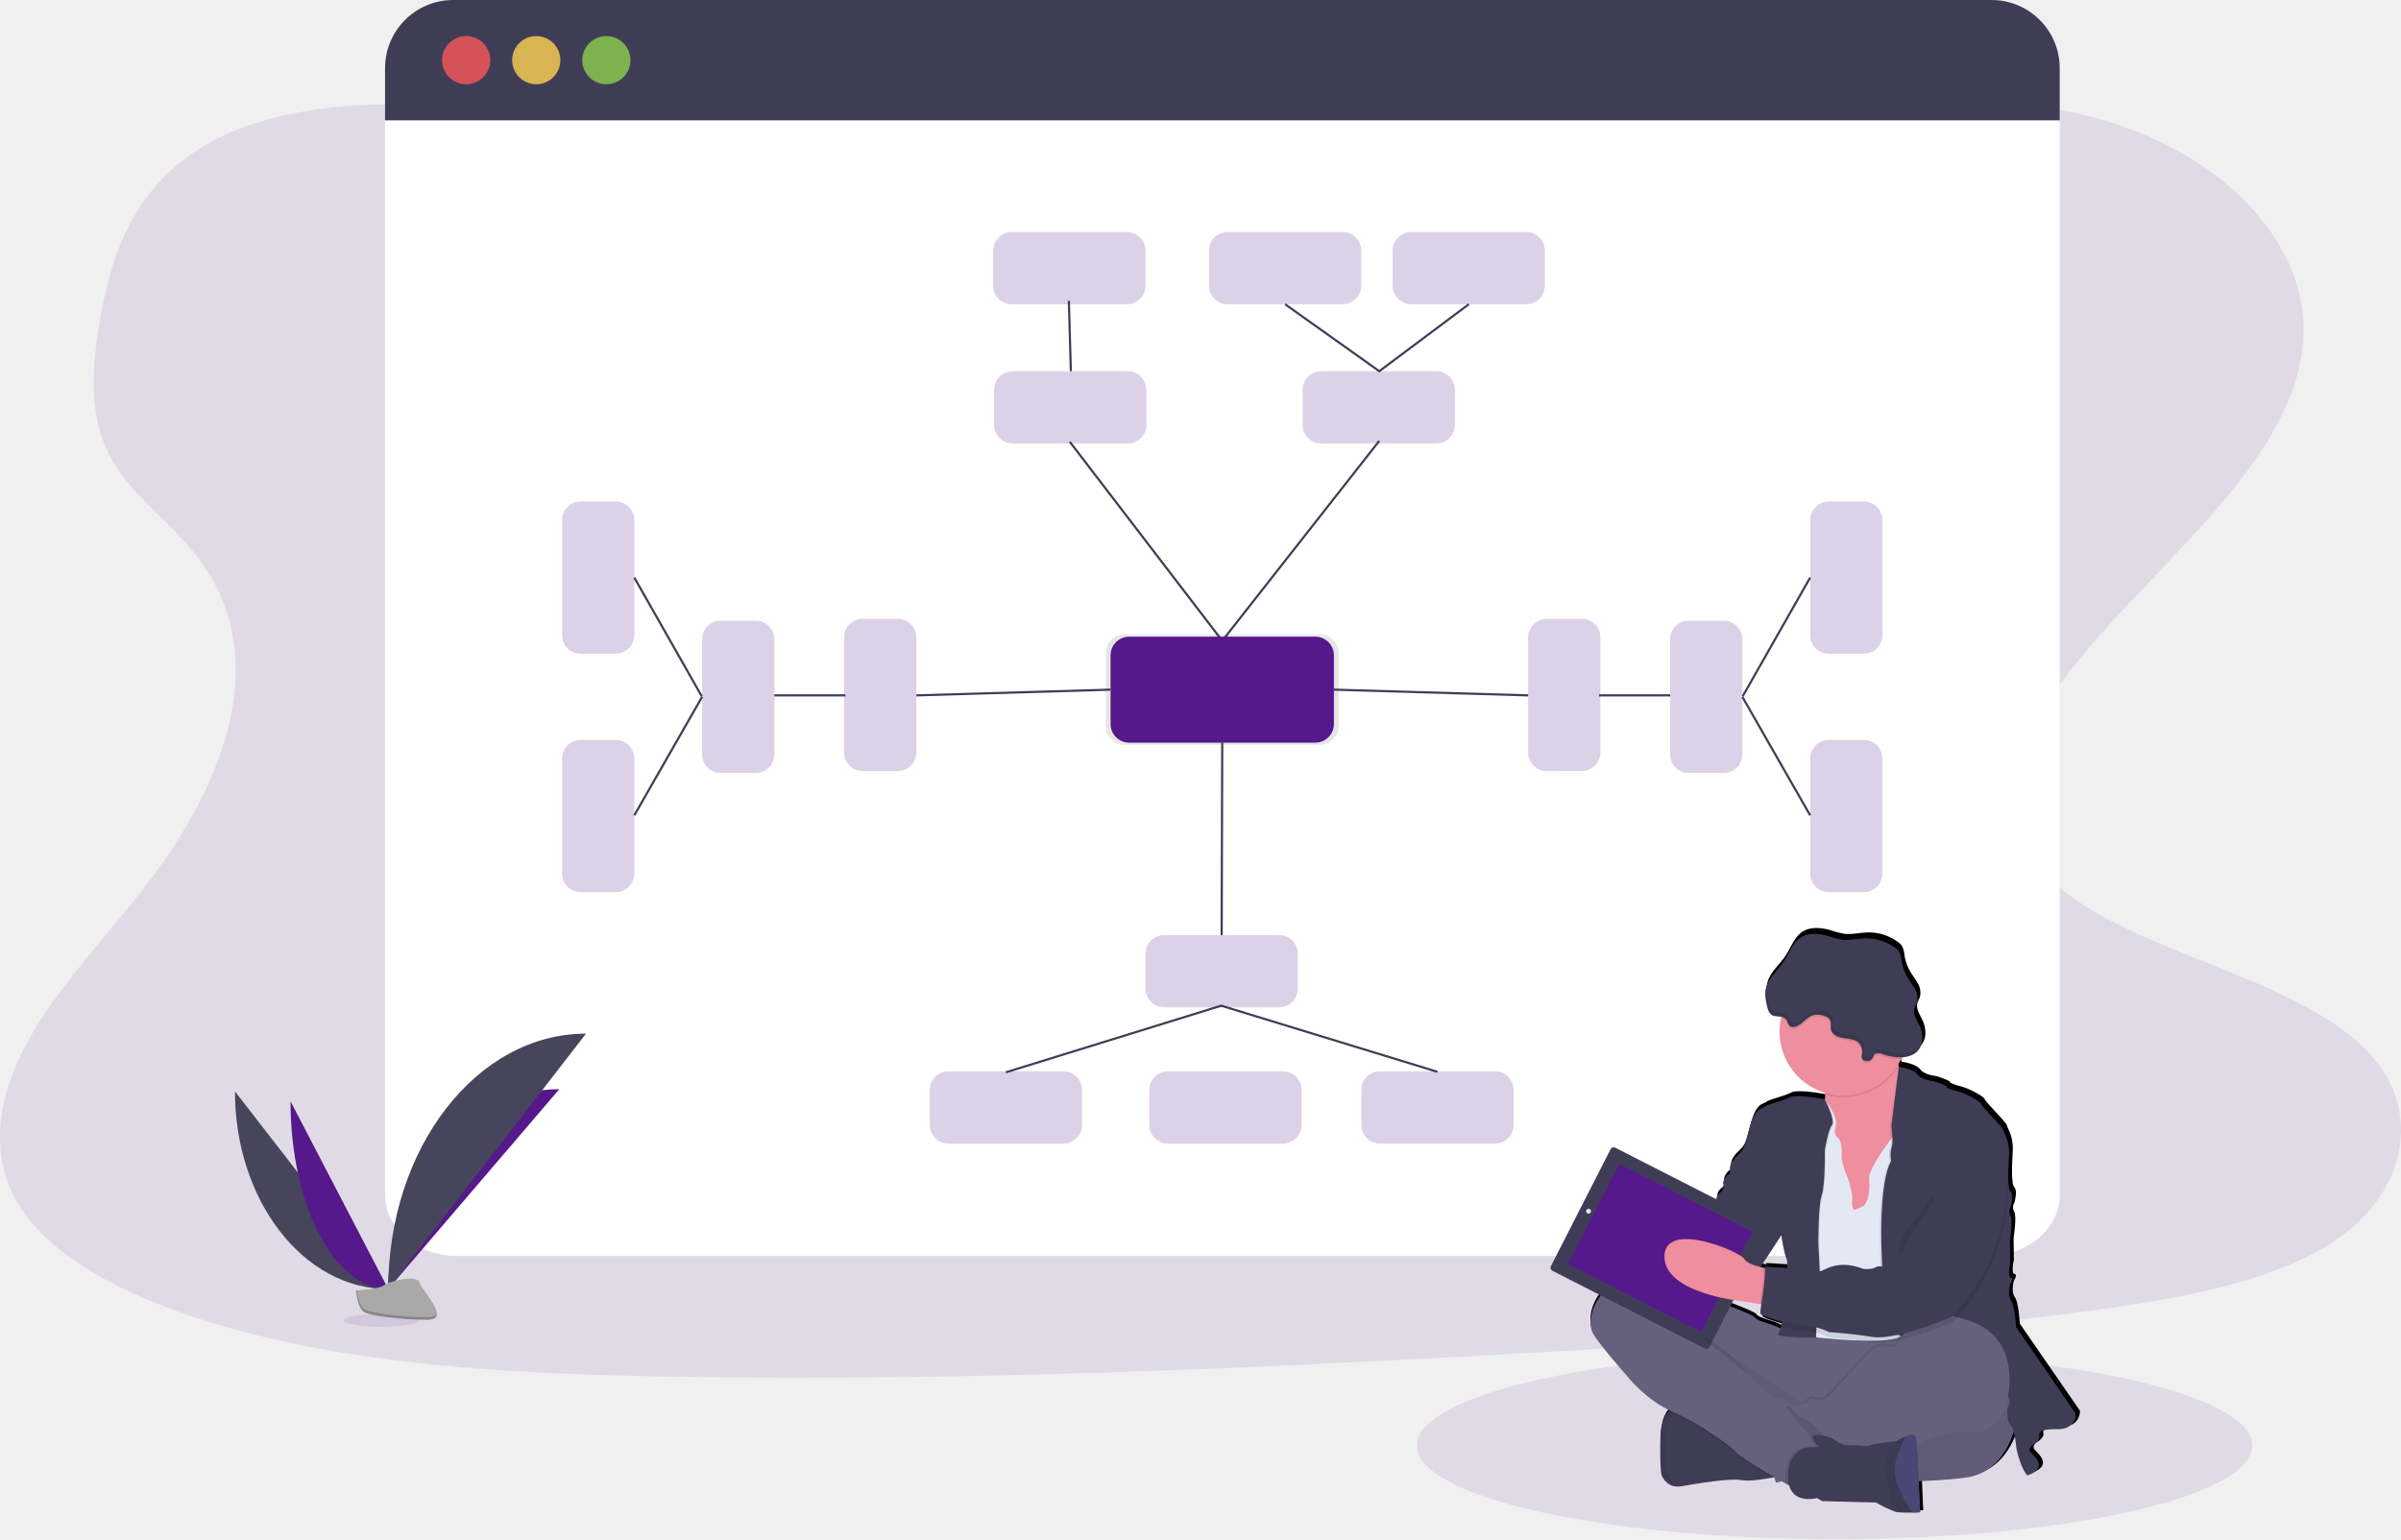
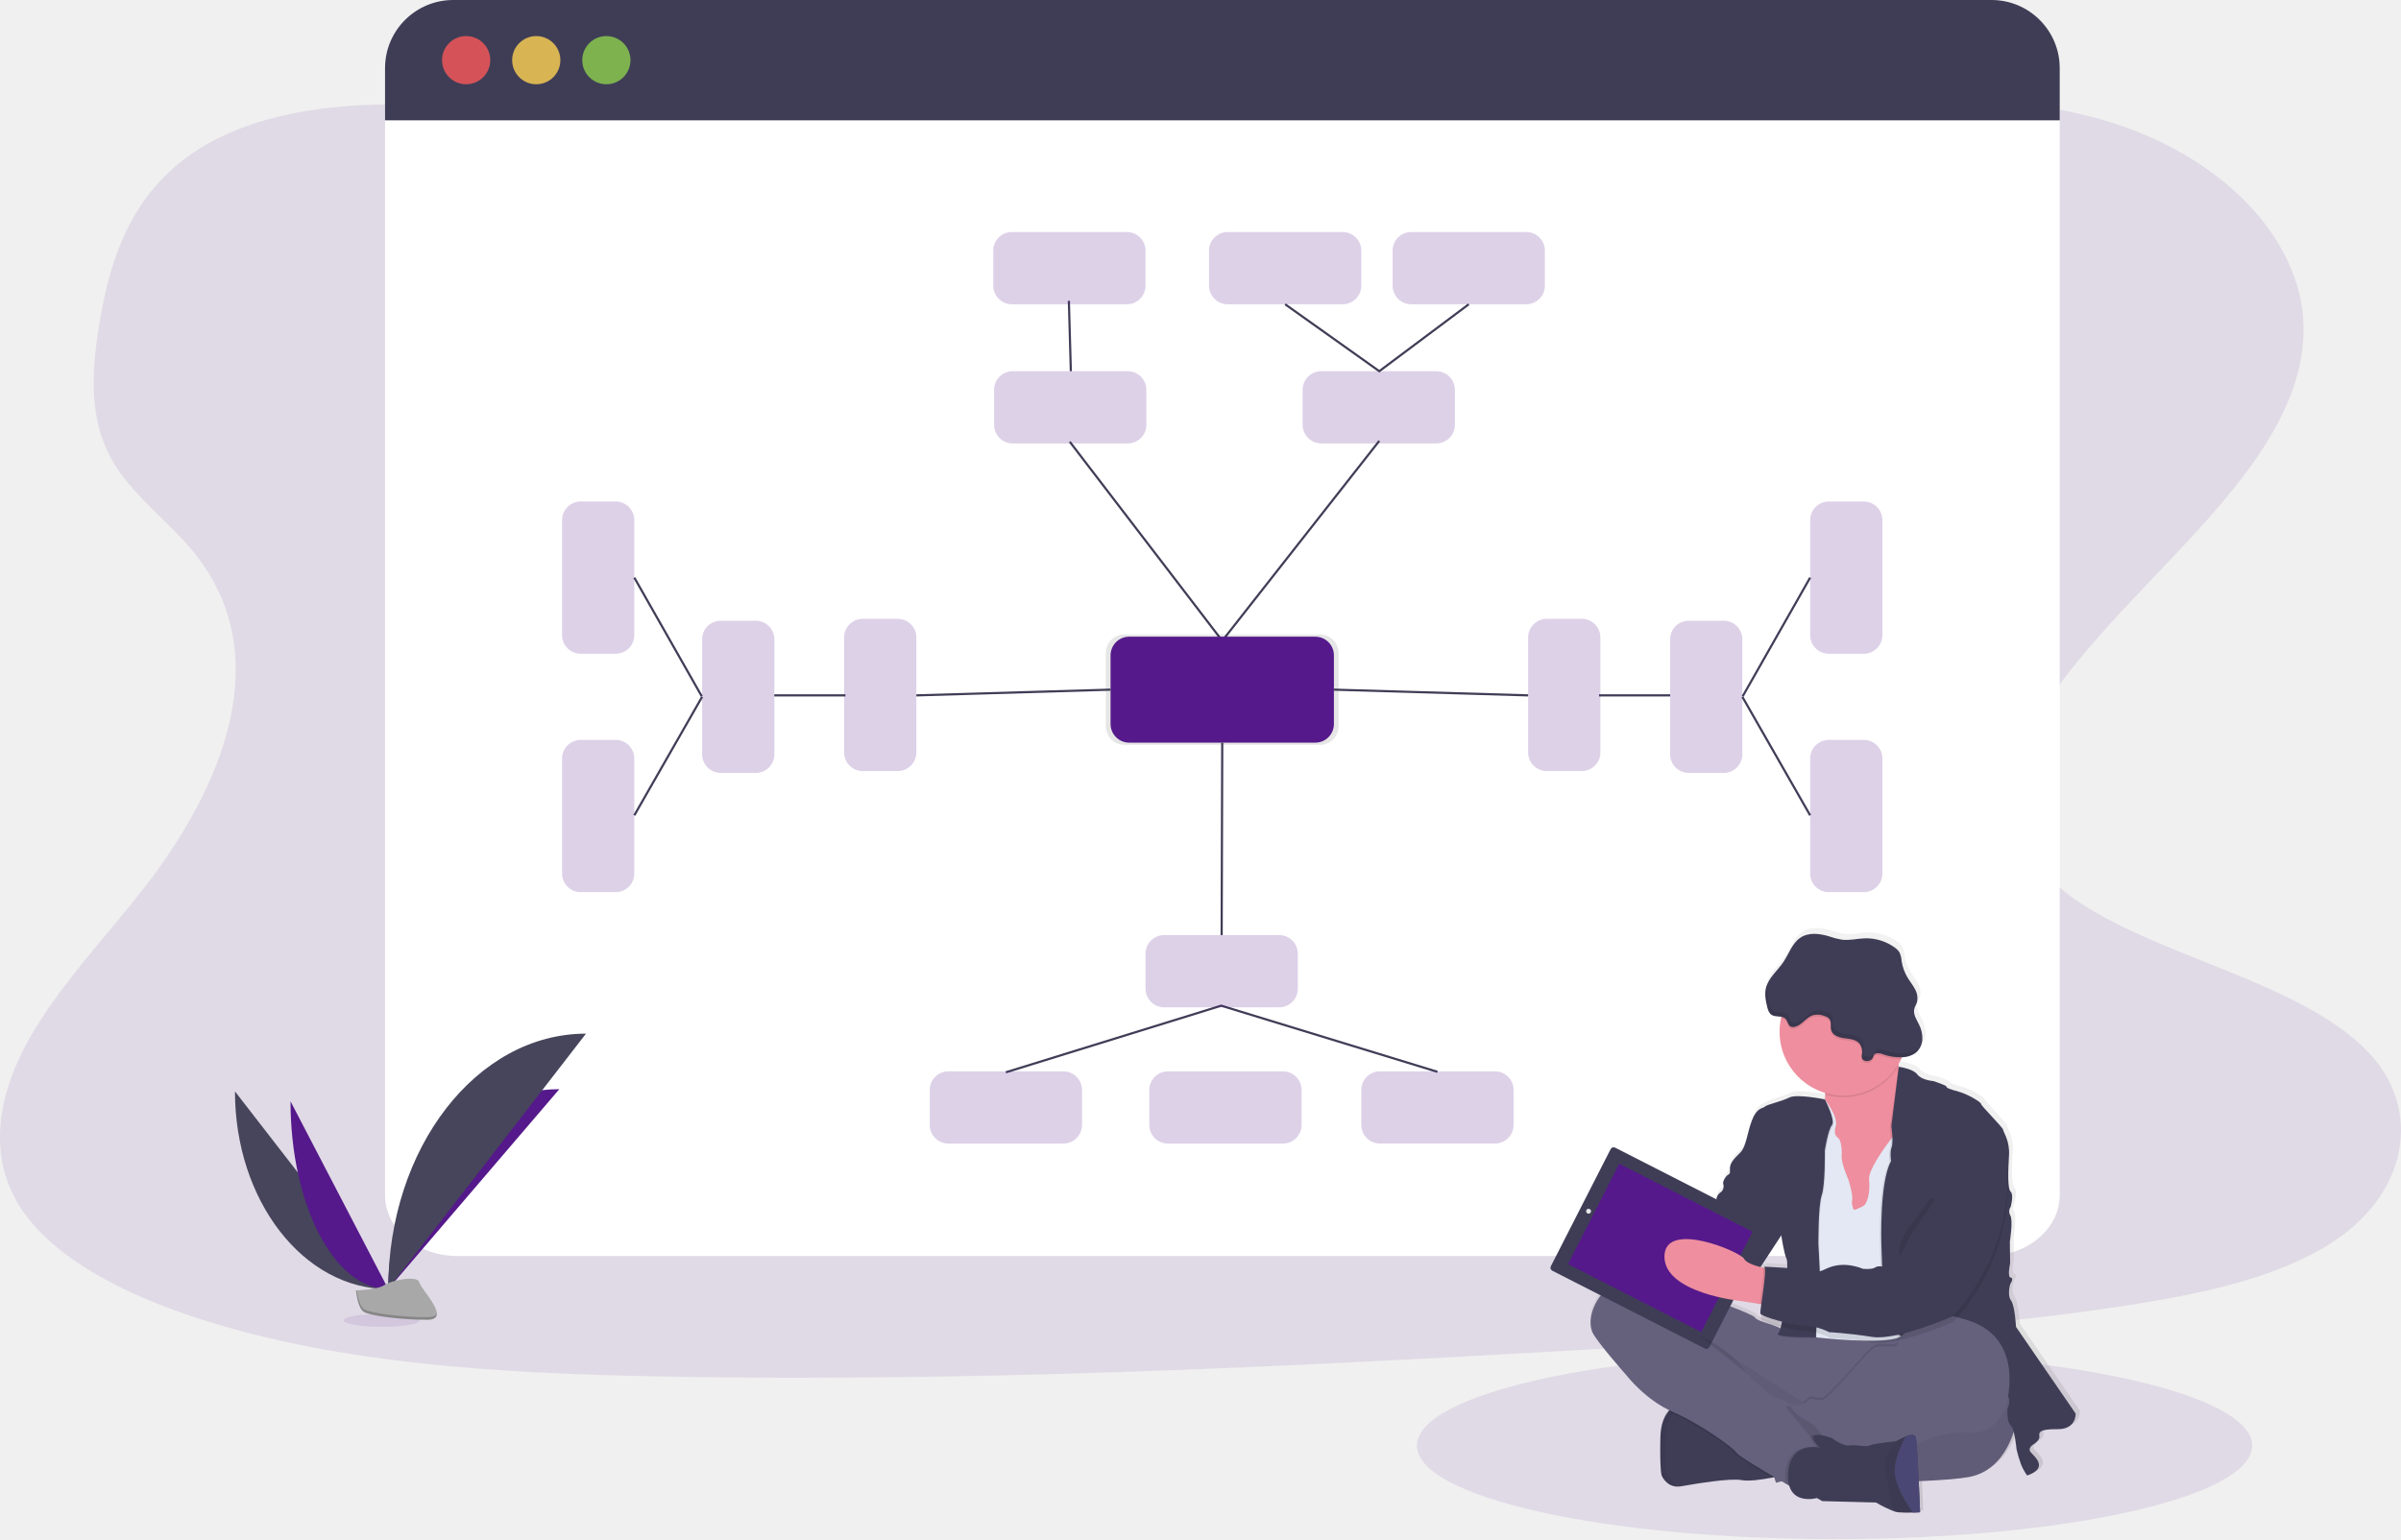
<svg xmlns="http://www.w3.org/2000/svg" id="a6dc9487-50e2-4fb9-af91-bf1b7118d463" width="1103.79" height="707.8" data-name="Layer 1" viewBox="0 0 1103.79 707.8">
  <defs>
    <linearGradient id="bd43dd7f-2dfd-4389-bf1e-697a1c0f972b" x1="891.82" x2="891.82" y1="790.72" y2="522.9" gradientUnits="userSpaceOnUse">
-       <stop offset="0" stopColor="gray" stopOpacity=".25" />
-       <stop offset=".54" stopColor="gray" stopOpacity=".12" />
-       <stop offset="1" stopColor="gray" stopOpacity=".1" />
+       <stop offset="0" stop-color="gray" stop-opacity=".25" />
+       <stop offset=".54" stop-color="gray" stop-opacity=".12" />
+       <stop offset="1" stop-color="gray" stop-opacity=".1" />
    </linearGradient>
  </defs>
  <ellipse cx="843.39" cy="664.8" fill="#55198b" opacity=".1" rx="192" ry="43" />
  <g opacity=".1">
    <path fill="#55198b" d="M673.12,122.89c0,156.1,97.93,282.41,219,282.41" transform="translate(-48.1 -96.1)" />
  </g>
  <path fill="#55198b" d="M675.52,226.13c-70.75.54-138.73-15.45-203.73-33.27S342.32,155,273,146.82c-44.62-5.27-95.4-4.44-130.47,16-33.75,19.66-43.74,51.89-48.67,81.63-3.71,22.38-5.52,45.86,7.54,66.22C110.42,324.8,126,336.4,137,349.86c38.26,46.83,14.53,107.1-23.41,155.51-17.79,22.71-38.6,44.5-52.1,68.48s-19.18,51.1-5.79,74.6c13.28,23.28,43.54,40,76.09,51.45C197.92,723,275,727.6,350.05,729.06c166.14,3.25,332.71-6.63,498.83-16.5,61.47-3.66,123.22-7.34,183.48-17.15,33.46-5.45,67.92-13.44,91.74-30.61,30.25-21.8,36.68-57.11,15-82.33-36.37-42.29-133-49.68-159-95.53-14.31-25.24-1.57-54.37,17-78.92,39.94-52.64,108.35-100,110-158.62,1.1-40.25-34-79.28-86.68-96.43-55.25-18-130.79-12.79-169.85,21.61C810.34,210,738,225.66,675.52,226.13Z" opacity=".1" transform="translate(-48.1 -96.1)" />
  <path fill="#fff" d="M995,127.29V645.7c0,15.42-14.88,28-33.24,28H258.34c-18.36,0-33.23-12.54-33.23-28V127.29c0-15.45,14.87-31.19,33.23-31.19l703.33,1.71C980,97.81,995,111.84,995,127.29Z" transform="translate(-48.1 -96.1)" />
  <path fill="#3f3d56" d="M995,127.45v24H225.11v-24A31.35,31.35,0,0,1,256.45,96.1H963.6A31.36,31.36,0,0,1,995,127.45Z" transform="translate(-48.1 -96.1)" />
  <circle cx="214.3" cy="27.67" r="11.08" fill="#fa5959" opacity=".8" />
  <circle cx="246.53" cy="27.67" r="11.08" fill="#fed253" opacity=".8" />
  <circle cx="278.76" cy="27.67" r="11.08" fill="#8ccf4d" opacity=".8" />
  <rect width="70.01" height="33.22" x="457" y="170.7" fill="#55198b" opacity=".2" rx="8.57" />
  <rect width="70.01" height="33.22" x="598.84" y="170.7" fill="#55198b" opacity=".2" rx="8.57" />
  <polyline fill="none" stroke="#3f3d56" stroke-miterlimit="10" points="491.81 203.17 561.89 294.68 634.08 202.74" />
  <rect width="107.03" height="50.79" x="508.37" y="291.75" opacity=".1" rx="8.57" />
  <rect width="102.68" height="48.73" x="510.55" y="292.79" fill="#55198b" rx="8.57" />
  <line x1="492.29" x2="491.38" y1="170.7" y2="138.35" fill="none" stroke="#3f3d56" stroke-miterlimit="10" />
  <polyline fill="none" stroke="#3f3d56" stroke-miterlimit="10" points="675.22 139.93 634.08 170.7 590.81 139.93" />
  <rect width="70.01" height="33.22" x="456.61" y="106.7" fill="#55198b" opacity=".2" rx="8.57" />
  <rect width="70.01" height="33.22" x="640.21" y="106.7" fill="#55198b" opacity=".2" rx="8.57" />
  <rect width="70.01" height="33.22" x="555.81" y="106.7" fill="#55198b" opacity=".2" rx="8.57" />
  <line x1="561.89" x2="561.62" y1="341.51" y2="430.01" fill="none" stroke="#3f3d56" stroke-miterlimit="10" />
  <path fill="none" stroke="#3f3d56" stroke-miterlimit="10" d="M609.53,558.59v0Z" transform="translate(-48.1 -96.1)" />
  <polyline fill="none" stroke="#3f3d56" stroke-miterlimit="10" points="462.42 493.11 561.42 462.48 660.82 492.89" />
  <rect width="70.01" height="33.22" x="526.62" y="430.01" fill="#55198b" opacity=".2" rx="8.57" />
  <rect width="70.01" height="33.22" x="861.88" y="345.12" fill="#55198b" opacity=".2" rx="8.57" transform="translate(1210.51 -631.25) rotate(90)" />
  <rect width="70.01" height="33.22" x="861.88" y="454.76" fill="#55198b" opacity=".2" rx="8.57" transform="translate(377.41 1272.15) rotate(-90)" />
  <rect width="70.01" height="33.22" x="625.82" y="492.66" fill="#55198b" opacity=".2" rx="8.57" />
  <rect width="70.01" height="33.22" x="475.52" y="588.76" fill="#55198b" opacity=".2" rx="8.57" transform="translate(972.95 1114.65) rotate(-180)" />
  <rect width="70.01" height="33.22" x="576.46" y="588.76" fill="#55198b" opacity=".2" rx="8.57" transform="translate(1174.83 1114.65) rotate(-180)" />
  <line x1="801" x2="832.16" y1="320.45" y2="374.94" fill="none" stroke="#3f3d56" stroke-miterlimit="10" />
  <line x1="735.11" x2="767.82" y1="319.78" y2="319.78" fill="none" stroke="#3f3d56" stroke-miterlimit="10" />
  <line x1="613.23" x2="702.51" y1="317.15" y2="319.78" fill="none" stroke="#3f3d56" stroke-miterlimit="10" />
  <line x1="832.16" x2="801.15" y1="265.63" y2="320.21" fill="none" stroke="#3f3d56" stroke-miterlimit="10" />
  <rect width="70.01" height="33.22" x="732.22" y="399.07" fill="#55198b" opacity=".2" rx="8.57" transform="translate(1134.8 -447.65) rotate(90)" />
  <rect width="70.01" height="33.22" x="797.48" y="399.94" fill="#55198b" opacity=".2" rx="8.57" transform="translate(1200.94 -512.04) rotate(90)" />
  <rect width="70.01" height="33.22" x="288.1" y="345.12" fill="#55198b" opacity=".2" rx="8.57" transform="translate(636.73 -57.48) rotate(90)" />
  <rect width="70.01" height="33.22" x="288.1" y="454.76" fill="#55198b" opacity=".2" rx="8.57" transform="translate(-196.37 698.37) rotate(-90)" />
  <line x1="322.78" x2="291.61" y1="320.45" y2="374.94" fill="none" stroke="#3f3d56" stroke-miterlimit="10" />
  <line x1="388.66" x2="355.96" y1="319.78" y2="319.78" fill="none" stroke="#3f3d56" stroke-miterlimit="10" />
  <line x1="510.55" x2="421.27" y1="317.15" y2="319.78" fill="none" stroke="#3f3d56" stroke-miterlimit="10" />
  <line x1="291.61" x2="322.62" y1="265.63" y2="320.21" fill="none" stroke="#3f3d56" stroke-miterlimit="10" />
  <rect width="70.01" height="33.22" x="417.76" y="399.07" fill="#55198b" opacity=".2" rx="8.57" transform="translate(820.34 -133.18) rotate(90)" />
  <rect width="70.01" height="33.22" x="352.49" y="399.94" fill="#55198b" opacity=".2" rx="8.57" transform="translate(755.94 -67.05) rotate(90)" />
  <path fill="#46455b" d="M156.12,598c0,50.24,31.52,90.9,70.47,90.9" transform="translate(-48.1 -96.1)" />
  <path fill="#55198b" d="M226.59,688.89c0-50.81,35.18-91.92,78.65-91.92" transform="translate(-48.1 -96.1)" />
  <path fill="#55198b" d="M181.66,602.55c0,47.72,20.1,86.34,44.93,86.34" transform="translate(-48.1 -96.1)" />
  <path fill="#46455b" d="M226.59,688.89c0-64.92,40.66-117.45,90.9-117.45" transform="translate(-48.1 -96.1)" />
  <ellipse cx="175.43" cy="607.19" fill="#55198b" opacity=".1" rx="17.52" ry="2.96" />
  <path fill="#a8a8a8" d="M211.77,689.53s10-.31,13-2.45,15.37-4.71,16.12-1.27,15,17.11,3.73,17.2-26.22-1.76-29.22-3.59S211.77,689.53,211.77,689.53Z" transform="translate(-48.1 -96.1)" />
  <path d="M244.83,701.81c-11.28.09-26.21-1.75-29.22-3.59-2.29-1.39-3.2-6.39-3.51-8.7h-.33s.63,8.06,3.64,9.89,17.94,3.68,29.22,3.59c3.26,0,4.38-1.19,4.32-2.9C248.5,701.15,247.26,701.79,244.83,701.81Z" opacity=".2" transform="translate(-48.1 -96.1)" />
  <path fill="url(#bd43dd7f-2dfd-4389-bf1e-697a1c0f972b)" d="M1004.32,744.89l-27.67-40.12s-.52-9.93-2.33-12.26-.39-7.48-.39-7.48,1.94-2.84.26-3.09-.26-6.58-.26-6.58l-.13-10.07s1.55-9.67.26-12a3.82,3.82,0,0,1,.13-4.13s1.55-5.55,0-7-1.17-10.06-.78-16.89-2.71-10.71-2.71-11.74-10.22-11.1-10.22-12-6.46-4.64-10.34-5.68-5.82-1.8-5.69-2.32-6.08-2.58-6.08-2.58-5.43-.38-7.5-3.09-8.4-3.5-8.57-3.52c0-.18-.09-.36-.12-.54l-.12-.58c.49-.82.94-1.66,1.35-2.53l.36-.79a11,11,0,0,0,6.36-2,8.7,8.7,0,0,0,3.1-6.19,13.6,13.6,0,0,0-1.51-6.87c-1.14-2.33-2.8-4.73-2.23-7.25.25-1.09.9-2,1.24-3.11a8.19,8.19,0,0,0-.93-6.11c-1-1.87-2.34-3.52-3.43-5.34a20.73,20.73,0,0,1-2.73-7.54,11.88,11.88,0,0,0-1-4.11,7.62,7.62,0,0,0-2.27-2.29,22.65,22.65,0,0,0-13.9-4.21c-3.52.12-7,1.07-10.52.64a38.93,38.93,0,0,1-6.15-1.61c-4.33-1.28-9.34-1.81-13.11.67s-5.28,7.36-7.84,11.18c-2.27,3.38-5.58,6.21-7.3,9.79,0-.07,0-.14.05-.21a12.35,12.35,0,0,0-1,2.61c-.66,2.81-.11,5.75.57,8.55.36,1.45.84,3,2.09,3.82s3,.63,4.52.89c-.06.25-.12.49-.17.74a29.5,29.5,0,0,0,20.5,34.45c0,.26,0,.53,0,.78,0,.77-.06,1.51-.14,2.22h0s-13-2.67-16.49-.87-10.35,3.23-11.38,4.26-3.62.26-5.95,6.32-2.58,12.26-5.56,15.09-4.52,4.78-4.65,6.84.38,2.58-.78,3.23-2.84,3.35-2.33,4.38c0,0,.65,2.58-1.42,3.87a4.31,4.31,0,0,0-1.81,3.87s-.78,2.84-2.59,3.48-3,4.91-3,4.91l-5.86,6.74-11.63-12.86a4.9,4.9,0,0,0-6.91-.35L802,653.51a11.24,11.24,0,0,0-5.71,3.4,15,15,0,0,0-3,4.4l-3.12,2.82a4.8,4.8,0,0,0-1.61,3.44,4.85,4.85,0,0,0,.81,5.32l7.44,8.24,0,.07a13,13,0,0,0-7.2,2.93c-11.12,9.8-11.25,18.83-9.57,23s15.77,20,15.77,20,8.19,10.65,20,16.31h0l-.08.09c-.24.25-.47.52-.7.81l-.19.25-.18.25-.21.31-.16.25-.23.37a2,2,0,0,1-.14.25c-.09.16-.18.33-.26.5l-.09.17c-.11.22-.21.46-.32.7s-.07.18-.1.26-.14.34-.2.52l-.12.33c-.06.16-.11.33-.17.5s-.07.24-.11.37l-.15.56-.09.35c-.08.3-.14.61-.21.93l-.06.37c0,.21-.08.43-.11.66s-.05.31-.07.47,0,.42-.08.64,0,.33-.05.49,0,.49,0,.74,0,.29,0,.45c0,.4,0,.82-.05,1.25-.26,15.09.62,17.28.62,17.28s1.83,4.81,6.87,5.15a8.93,8.93,0,0,0,2.21-.12c6.72-1.16,22.5-3.87,28.06-2.83,3.34.62,9.53-.3,13.93-1.13l1.17-.23.8,2.57,2.56-.7,2.17,1.25,1.37.79c2.55,8.65,12.91,5.7,12.91,5.7l2.46,1.42,25,.64a50.53,50.53,0,0,0,8.84,4.25,8.88,8.88,0,0,0,1.25.27,57.46,57.46,0,0,0,6.95.13c1.92,0,3.4-.13,3.4-.13s-.26-6.77-.62-14.36c9.53-.4,18-1,23.11-1.89C968,772,973.55,759.84,975.6,753.36a60.65,60.65,0,0,1,1.3,8,58.61,58.61,0,0,0,2.07,7,23.67,23.67,0,0,0,2.85,5.16c9.83-3.35,3.88-8.38,1.81-10.57s1.42-4,1.42-4,2.72-1.81,2.46-3.49-.39-3.48,8.4-3.35S1004.32,744.89,1004.32,744.89ZM867.78,662.52c.11.74,1.34,8.68,2.45,10.77a14.37,14.37,0,0,1,.29,4.25c-5.21-.41-10.64-.64-10.64-.64a1.24,1.24,0,0,1,.28.67l-.82-.19c-.38-.09-.78-.18-1.19-.29l9.6-14.59Zm-19,30.25,9,1.43.76.12a30.29,30.29,0,0,0-.47,4.26c0,.13.2.29.49.48a11.67,11.67,0,0,0-.17,2.13c.14.72,4.36,2.26,9.2,3.54-.07.26-.14.5-.2.74h0c-4.27-2.25-11-3.3-11.78-5S832,690.84,832,690.84s-.84-.45-2.28-1.14l6,1.14,1.66-.17A89.92,89.92,0,0,0,848.76,692.77Z" transform="translate(-48.1 -96.1)" />
  <path fill="#65617d" d="M974.89,750.5s-3.59,21.65-21.79,24.86-78.94,2.56-78.94,2.56-34.73-5-47.29-34.34-20.63-41-9.87-41.53,68.82,19.61,72.15,19.87S978.09,677.32,974.89,750.5Z" transform="translate(-48.1 -96.1)" />
  <path d="M974.89,750.5s-3.59,21.65-21.79,24.86-78.94,2.56-78.94,2.56-34.73-5-47.29-34.34-20.63-41-9.87-41.53,68.82,19.61,72.15,19.87S978.09,677.32,974.89,750.5Z" opacity=".05" transform="translate(-48.1 -96.1)" />
  <path fill="#3f3d56" d="M812,774.59s1.81,4.77,6.8,5.12a8.77,8.77,0,0,0,2.19-.12c6.67-1.16,22.3-3.85,27.81-2.82,3.32.61,9.45-.3,13.82-1.12,2.9-.55,5-1.06,5-1.06s-5.12-17-5.77-17.56-23.06-14-23.06-14L821,741.79H821a9.39,9.39,0,0,0-6,3.54c-1.87,2.27-3.48,6-3.59,12.1C811.1,772.41,812,774.59,812,774.59Z" transform="translate(-48.1 -96.1)" />
  <path d="M812,774.59s1.81,4.77,6.8,5.12a73.93,73.93,0,0,1-4.82-7l.09-12.43a21.89,21.89,0,0,1,7-18.45H821s-9.35.64-9.61,15.64S812,774.59,812,774.59Z" opacity=".05" transform="translate(-48.1 -96.1)" />
  <path d="M889,747.42l16.53-12.94,26-25.63s-2.81-.14-7.05-.32c-1,.67-4,2.78-4.12,5.35-.12,3.14-7,.22-10.62,2S888.64,740.16,885.56,740s-5.51-1.56-6.79.62l-.09.14Z" opacity=".1" transform="translate(-48.1 -96.1)" />
  <path d="M815,745.32c.59.28,1.19.56,1.79.82,12.56,5.38,28.07,16.66,29.22,18.71.71,1.25,9.7,6.71,16.64,10.8,2.9-.55,5-1.06,5-1.06s-5.12-17-5.77-17.56-23.06-14-23.06-14L821,741.79H821A9.39,9.39,0,0,0,815,745.32Z" opacity=".1" transform="translate(-48.1 -96.1)" />
  <path fill="#65617d" d="M780.09,708.59c1.67,4.1,15.64,19.86,15.64,19.86s8.84,11.54,21.4,16.92,28.06,16.66,29.22,18.71c.74,1.32,10.75,7.35,17.8,11.49l1.58.92,3.5,2,1.85,1.07s4.29-3.45,8.57-6.92,8.41-6.86,8.48-7c.12-.38,1.79-4.74,1.4-5-.2-.13-1.08-1.91-2.69-4a18.25,18.25,0,0,0-6.53-5.4c-5.9-2.69-8.46-8.82-8.46-8.82s-.56-.4-1.41-.94a17.09,17.09,0,0,0-5.77-2.57c-2.82-.35-8.07-6.12-8.07-6.12s-3.59-2.31-5-5.25-21.22-16.46-23.06-17.73l48.18,30.95,11.53,7.41,16.54-12.94,26-25.63s-3.5-.17-8.58-.39c-12.65-.55-35.1-1.41-37.94-.77a21.45,21.45,0,0,1-7,.46s-6.4.29-10.63-1.94-10.9-3.28-11.67-4.93-23.45-9.61-23.45-9.61-30.88-16.4-41.91-6.66S778.43,704.49,780.09,708.59Z" transform="translate(-48.1 -96.1)" />
  <path fill="#ee8e9e" d="M879.67,614.53l4,13.19,5.13,29.74,18.83,1.28,5.46-9,5.44-9s3.39-12,5.83-23.64c2.15-10.28,3.56-20.26,1.22-21.34-2.08-1-3.45-4.43-4.34-8.15-.11-.46-.22-.93-.31-1.39a73.86,73.86,0,0,1-1.25-9.56s-39.47-2.05-34,14.23a25.82,25.82,0,0,1,1.49,8.65,21.8,21.8,0,0,1-.14,2.2A18.45,18.45,0,0,1,879.67,614.53Z" transform="translate(-48.1 -96.1)" />
  <path fill="#e3e8f4" d="M871.46,612.35l1.42,22.42,3.2,19.1,3.59,8.84,3.2,48.38s30.9,3.57,38.42-.06a3.33,3.33,0,0,0,1.36-1.07c9.07-13.7,6.1-53.4,6.1-53.4l3.46-25.63-2.31-13.3-5.57-.6-4.29-.45s-1,1.19-2.37,3c-3.8,5-10.79,14.88-10.32,19,.64,5.64-.77,11.4-3,12.3s-4,2.44-4.35.9-.77-1.92-.39-4.1-1.67-8.85-1.67-8.85-3.46-7.81-3.2-11.15-.38-7.17-1.41-8.07-2.43-1.79-1.28-5.89S887,601.67,887,601.67Z" transform="translate(-48.1 -96.1)" />
  <path d="M912.28,668.36l1.29,38.32,7.4,4.1a3.4,3.4,0,0,0,1.36-1.06c9.07-13.71,6.1-53.41,6.1-53.41l3.46-25.63-2.31-13.3-5.57-.6c2.15-10.28,3.56-20.26,1.22-21.34-2.08-1-3.45-4.43-4.34-8.15h0l-4,27.11s.33,2.45.45,5a14.26,14.26,0,0,1-.32,4.77c-.9,2.31-.26,6.41-.26,6.41-2.31,4.07-3.47,11.61-4,18.89C912,659.13,912.28,668.36,912.28,668.36Z" opacity=".1" transform="translate(-48.1 -96.1)" />
  <path fill="#3f3d56" d="M921,586.68s6.46.8,8.51,3.5,7.43,3.07,7.43,3.07,6.15,2,6,2.56,1.79,1.29,5.63,2.31,10.26,4.74,10.26,5.64S969,614.65,969,615.68s3.08,4.87,2.69,11.66-.77,15.38.77,16.79,0,6.92,0,6.92a3.78,3.78,0,0,0-.13,4.1c1.28,2.31-.25,11.92-.25,11.92l.12,10s-1.41,6.28.26,6.54-.26,3.08-.26,3.08-1.41,5.12.39,7.43,2.31,12.17,2.31,12.17l27.42,39.86s.39,7.3-8.33,7.18-8.59,1.66-8.33,3.33-2.43,3.46-2.43,3.46-3.46,1.79-1.41,4,7.94,7.18-1.8,10.51a23.76,23.76,0,0,1-2.82-5.13,58,58,0,0,1-2.05-6.92s-.9-9.74-2.69-11-1.54-7.43-1.54-7.43,2.57-5-1-7.05-55.62-30.89-55.62-30.89L913,667.84s-.9-28.32,4.48-37.81c0,0-.64-4.1.26-6.41s-.13-9.74-.13-9.74Z" transform="translate(-48.1 -96.1)" />
  <path d="M887.43,602.06s-12.89-2.66-16.35-.86-10.25,3.2-11.28,4.23-3.58.25-5.89,6.28-2.56,12.17-5.51,15-4.49,4.74-4.62,6.79.39,2.56-.76,3.21-2.82,3.33-2.31,4.35,26.65,23.58,26.65,23.58,1.29,8.59,2.44,10.77-1.28,32.16-3.84,34.22,17.3,1.86,17.3,1.86.89-19.68,1.66-20.7-.51-22-.51-22-.13-17.94,1.54-22.68,1.48-20.5,1.48-20.5,1.47-9.46,3.26-11.67S887.43,602.06,887.43,602.06Z" opacity=".1" transform="translate(-48.1 -96.1)" />
  <path fill="#3f3d56" d="M887,601.67s-12.88-2.65-16.34-.86S860.44,604,859.42,605s-3.59.26-5.9,6.28-2.56,12.18-5.51,15-4.48,4.74-4.61,6.79.38,2.56-.77,3.2-2.82,3.33-2.31,4.36S867,664.25,867,664.25s1.28,8.58,2.44,10.76-1.29,32.17-3.85,34.22,17.3,1.86,17.3,1.86.9-19.67,1.67-20.7-.52-22-.52-22-.12-17.94,1.54-22.68S887,625.16,887,625.16s1.47-9.46,3.26-11.66S887,601.67,887,601.67Z" transform="translate(-48.1 -96.1)" />
  <path d="M885.69,590.82a25.82,25.82,0,0,1,1.49,8.65,29.36,29.36,0,0,0,33.72-13.32,73.86,73.86,0,0,1-1.25-9.56S880.18,574.54,885.69,590.82Z" opacity=".1" transform="translate(-48.1 -96.1)" />
  <path fill="#ee8e9e" d="M866.21,570.57a29.35,29.35,0,1,0,.64-6.1A29.35,29.35,0,0,0,866.21,570.57Z" transform="translate(-48.1 -96.1)" />
  <path fill="#3f3d56" d="M847.37,638.49l-7,2.18s.65,2.56-1.41,3.84a4.29,4.29,0,0,0-1.79,3.85s-.77,2.82-2.56,3.46-2.95,4.87-2.95,4.87l-5.9,6.79s-2.17,1.79-1.79,2.69-2.31,1.15-2.31,1.15L823,690.14l12.18,2.3,7.56-.77,6.15-2.3,5.38-3.21,2.44-6.28,10.76-16.4Z" transform="translate(-48.1 -96.1)" />
  <path fill="#ee8e9e" d="M823.41,669.12s-15.64-22.56-27.3-10.38,4.74,31.91,8.59,31.27,22.17-1.67,22.17-1.67Z" transform="translate(-48.1 -96.1)" />
  <rect width="81.83" height="63.54" x="770.4" y="638.26" fill="#3f3d56" rx="1.54" transform="translate(345.12 -391.66) rotate(27.04)" />
  <rect width="68.78" height="51.83" x="777.03" y="644.03" fill="#55198b" transform="translate(345.09 -391.72) rotate(27.04)" />
  <circle cx="730.3" cy="557" r="1.13" fill="#e6e8ec" />
  <circle cx="796.61" cy="590.97" r="1.86" fill="#e6e8ec" />
  <path fill="#ee8e9e" d="M813.28,673.86c-.12,16.92,34.86,20.5,34.86,20.5l8.94,1.42,4,.64,1.67-16.54s-1.83-.27-4.12-.8c-3.39-.79-7.78-2.16-8.7-4.07C848.4,671.81,813.41,656.94,813.28,673.86Z" transform="translate(-48.1 -96.1)" />
  <path d="M866.85,564.47a3.41,3.41,0,0,1,2.15,1c1,1.05,1,2.91,2.33,3.55a2.58,2.58,0,0,0,1.53.18c3.41-.48,5.38-4.33,8.65-5.39a8.67,8.67,0,0,1,5.73.5,4.18,4.18,0,0,1,1.9,1.21c1.1,1.42.33,3.51.84,5.22.7,2.38,3.54,3.33,6,3.64s5.23.48,6.88,2.34a6.27,6.27,0,0,1,1.22,5,3.91,3.91,0,0,0,0,1.83c.68,1.93,4,1.64,4.87.12.64-1.1.45-2,1.94-2.32a6.32,6.32,0,0,1,3.14.54,23.08,23.08,0,0,0,8.11,1.24,29.35,29.35,0,1,0-55.27-18.58Z" opacity=".1" transform="translate(-48.1 -96.1)" />
  <path fill="#3f3d56" d="M904.06,582.71a4,4,0,0,1,0-1.84,6.27,6.27,0,0,0-1.22-5c-1.65-1.86-4.42-2-6.88-2.34s-5.3-1.26-6-3.64c-.51-1.71.26-3.8-.84-5.21a4.14,4.14,0,0,0-1.9-1.22,8.67,8.67,0,0,0-5.73-.5c-3.27,1.06-5.24,4.91-8.65,5.39a2.58,2.58,0,0,1-1.53-.18c-1.29-.64-1.34-2.5-2.33-3.55-1.56-1.65-4.51-.58-6.42-1.81-1.24-.8-1.72-2.36-2.07-3.79-.67-2.79-1.22-5.71-.56-8.5,1.11-4.77,5.37-8,8.09-12.11,2.54-3.79,4-8.59,7.77-11.11s8.7-1.94,13-.66a37.88,37.88,0,0,0,6.09,1.59c3.46.43,6.94-.51,10.43-.63a22.46,22.46,0,0,1,13.77,4.18,7.64,7.64,0,0,1,2.25,2.28,11.49,11.49,0,0,1,1,4.08,20.82,20.82,0,0,0,2.71,7.5c1.07,1.8,2.43,3.43,3.4,5.3a8.18,8.18,0,0,1,.92,6.07c-.33,1.05-1,2-1.23,3.09-.57,2.5,1.08,4.89,2.21,7.2a13.55,13.55,0,0,1,1.5,6.83,8.61,8.61,0,0,1-3.08,6.14,11,11,0,0,1-6.49,2A23,23,0,0,1,914,581a6.32,6.32,0,0,0-3.14-.54c-1.49.3-1.3,1.22-1.94,2.32C908.06,584.34,904.74,584.63,904.06,582.71Z" transform="translate(-48.1 -96.1)" />
  <path d="M888.25,748.19l16.54-12.94,26-25.63s-3.5-.17-8.58-.39a5.63,5.63,0,0,0-1.82,3.5c-.12,3.13-7,.22-10.62,2S888.64,739,885.56,738.86s-5.51-1.56-6.79.62l-.09.14a3.68,3.68,0,0,1-2,1.16Z" opacity=".1" transform="translate(-48.1 -96.1)" />
  <path fill="#65617d" d="M854.93,747.29l8.31,26.52,1.3,4.16,4-1.08,8.72-2.4,38.84-10.67a33.62,33.62,0,0,0,14-3.73,42.44,42.44,0,0,1,24.14-5.26c5.13.48,10.84-1.73,15.58-10.49,0,0,10.76-31.78-16.41-40.88s-28.46,4.84-28.46,4.84l-.37.23c-1,.67-4,2.78-4.12,5.35-.12,3.14-7,.22-10.62,2S888.64,740.16,885.56,740s-5.51-1.56-6.79.62l-.09.14c-.95,1.31-3.81,1.61-5.69,1.67-1,0-1.78,0-1.78,0l-.24.07-2,.59Z" transform="translate(-48.1 -96.1)" />
  <path d="M857.08,695.78l4,.64,1.67-16.54s-1.83-.27-4.12-.8C859.23,681.38,857.86,690.3,857.08,695.78Z" opacity=".1" transform="translate(-48.1 -96.1)" />
  <path d="M961.87,618.53s11.92-3.46,9,30.38-25,55.23-25,55.23-25.37,11.15-36.78,9.36a198.28,198.28,0,0,0-19.73-2.18,29,29,0,0,0-11.54-3.08c-6.4-.25-19.86-4.23-20.12-5.51s3.34-20.12,1.8-21.53c0,0,17.94.74,19.73,2s4.36.37,6.28,0,7.82-5.49,19.48-1c0,0,4,.38,5.51-.64s4-.26,4-.26a11.49,11.49,0,0,0,2.79-1.41c.38-.51,3.46,0,3.46,0a1.36,1.36,0,0,0,1.92-.9,8.34,8.34,0,0,1,1.79-2.82s3.46-19.48,10-26.78c0,0,1.92-1.67,1.41-3.72S946.49,614.43,961.87,618.53Z" opacity=".1" transform="translate(-48.1 -96.1)" />
  <path fill="#3f3d56" d="M961.56,615.93s11.92-3.46,9,30.38-25,55.23-25,55.23-25.38,11.15-36.78,9.36S889,708.72,889,708.72a29,29,0,0,0-11.53-3.08c-6.41-.25-19.86-4.23-20.12-5.51s3.33-20.12,1.79-21.53c0,0,17.94.74,19.74,2s4.36.36,6.28,0,7.82-5.5,19.48-1c0,0,4,.38,5.51-.64s4-.26,4-.26a11.29,11.29,0,0,0,2.78-1.41c.38-.51,3.46,0,3.46,0a1.36,1.36,0,0,0,1.92-.9,8.59,8.59,0,0,1,1.8-2.82s3.46-19.48,10-26.78c0,0,1.93-1.67,1.41-3.72S946.18,611.83,961.56,615.93Z" transform="translate(-48.1 -96.1)" />
  <path d="M869,743.08l16.92,20.48c.07-.06.11-.1.11-.12.13-.38,1.79-4.74,1.41-5s-3.33-6.67-9.23-9.36a17.49,17.49,0,0,1-7.24-6.6Z" opacity=".1" transform="translate(-48.1 -96.1)" />
  <path d="M869.23,778.52l1.85,1.07s4.29-3.45,8.57-6.92,8.41-6.86,8.48-7c.12-.38,1.79-4.74,1.4-5-.2-.13-1.08-1.91-2.69-4-11.48-3.22-4.17,4.75-3.2,5.11,0,0-14-3.2-14.74,12A18,18,0,0,0,869.23,778.52Z" opacity=".1" transform="translate(-48.1 -96.1)" />
  <path fill="#3f3d56" d="M883.38,785l2.44,1.41,24.73.64a50,50,0,0,0,8.76,4.21,7.66,7.66,0,0,0,1.24.28,58.55,58.55,0,0,0,6.89.13c1.9,0,3.36-.13,3.36-.13s-1.17-31.2-2-34.48c-.42-1.57-2.5-1.22-4.54-.44a30,30,0,0,0-4.43,2.24s-10.51,1-12.18,1.93-6.4-.52-9.35,0-8.2-3.47-8.2-3.47c-14.36-4.74-6.28,4.1-5.26,4.48,0,0-14-3.2-14.73,12S883.38,785,883.38,785Z" transform="translate(-48.1 -96.1)" />
  <path fill="#565387" d="M919.14,772.92c.27,6.46,5.3,14.48,8.3,18.72,1.9,0,3.36-.13,3.36-.13s-1.17-31.2-2-34.48c-.42-1.57-2.5-1.22-4.54-.44C921.73,761.24,918.92,767.72,919.14,772.92Z" transform="translate(-48.1 -96.1)" />
  <path d="M919.14,772.92c.27,6.46,5.3,14.48,8.3,18.72,1.9,0,3.36-.13,3.36-.13s-1.17-31.2-2-34.48c-.42-1.57-2.5-1.22-4.54-.44C921.73,761.24,918.92,767.72,919.14,772.92Z" opacity=".1" transform="translate(-48.1 -96.1)" />
  <path d="M914.91,773.78c1.7,6.23,1.68,13.22,4.4,17.45a7.66,7.66,0,0,0,1.24.28,58.55,58.55,0,0,0,6.89.13c1.9,0,3.36-.13,3.36-.13s-1.17-31.2-2-34.48c-.42-1.57-2.5-1.22-4.54-.44a30,30,0,0,0-4.43,2.24S912.73,765.8,914.91,773.78Z" opacity=".05" transform="translate(-48.1 -96.1)" />
  <path d="M829.58,710.55s12.29,4,22.7,18.16Z" opacity=".1" transform="translate(-48.1 -96.1)" />
  <g opacity=".1">
    <path d="M929.41,556.77c0,.1,0,.19-.07.28a10.86,10.86,0,0,1-.43,1.07A8.1,8.1,0,0,1,929.41,556.77Z" transform="translate(-48.1 -96.1)" />
    <path d="M859.9,550.56a12,12,0,0,1,1-2.59c-.07.22-.13.44-.19.67-.65,2.79-.11,5.71.57,8.49.35,1.44.83,3,2.07,3.8,1.91,1.22,4.86.16,6.42,1.81,1,1,1,2.91,2.33,3.55a2.58,2.58,0,0,0,1.53.18c3.4-.48,5.38-4.33,8.65-5.39a8.67,8.67,0,0,1,5.73.5,4.17,4.17,0,0,1,1.9,1.22c1.09,1.41.33,3.5.83,5.21.71,2.38,3.55,3.32,6,3.64s5.23.48,6.88,2.34a6.27,6.27,0,0,1,1.22,5,3.78,3.78,0,0,0,0,1.83c.68,1.92,4,1.64,4.87.12.64-1.1.44-2,1.94-2.33a6.44,6.44,0,0,1,3.14.55,23.26,23.26,0,0,0,8.28,1.24,11,11,0,0,0,6.49-2,7.54,7.54,0,0,0,2-2.42,8.21,8.21,0,0,1-2.77,4.34,11,11,0,0,1-6.49,2A23,23,0,0,1,914,581a6.32,6.32,0,0,0-3.14-.54c-1.49.3-1.3,1.22-1.94,2.32-.87,1.52-4.19,1.81-4.87-.11a4,4,0,0,1,0-1.84,6.27,6.27,0,0,0-1.22-5c-1.65-1.86-4.42-2-6.88-2.34s-5.3-1.26-6-3.64c-.51-1.71.26-3.8-.84-5.21a4.19,4.19,0,0,0-1.9-1.22,8.67,8.67,0,0,0-5.73-.5c-3.27,1.06-5.25,4.91-8.65,5.39a2.58,2.58,0,0,1-1.53-.18c-1.29-.64-1.34-2.5-2.33-3.55-1.56-1.65-4.51-.58-6.42-1.81-1.24-.8-1.72-2.36-2.07-3.79C859.79,556.27,859.25,553.35,859.9,550.56Z" transform="translate(-48.1 -96.1)" />
  </g>
  <path d="M931.4,653.13c-2.35,3.17-5,6.1-7.11,9.45s-3.54,7.27-3.11,11.19c2.15-2.2,3.13-5.25,4.49-8,2.29-4.68,5.72-8.65,8.62-13,.55-.82,4.09-5.57,2.3-5.8C935.11,646.8,932.2,652.05,931.4,653.13Z" opacity=".1" transform="translate(-48.1 -96.1)" />
</svg>
